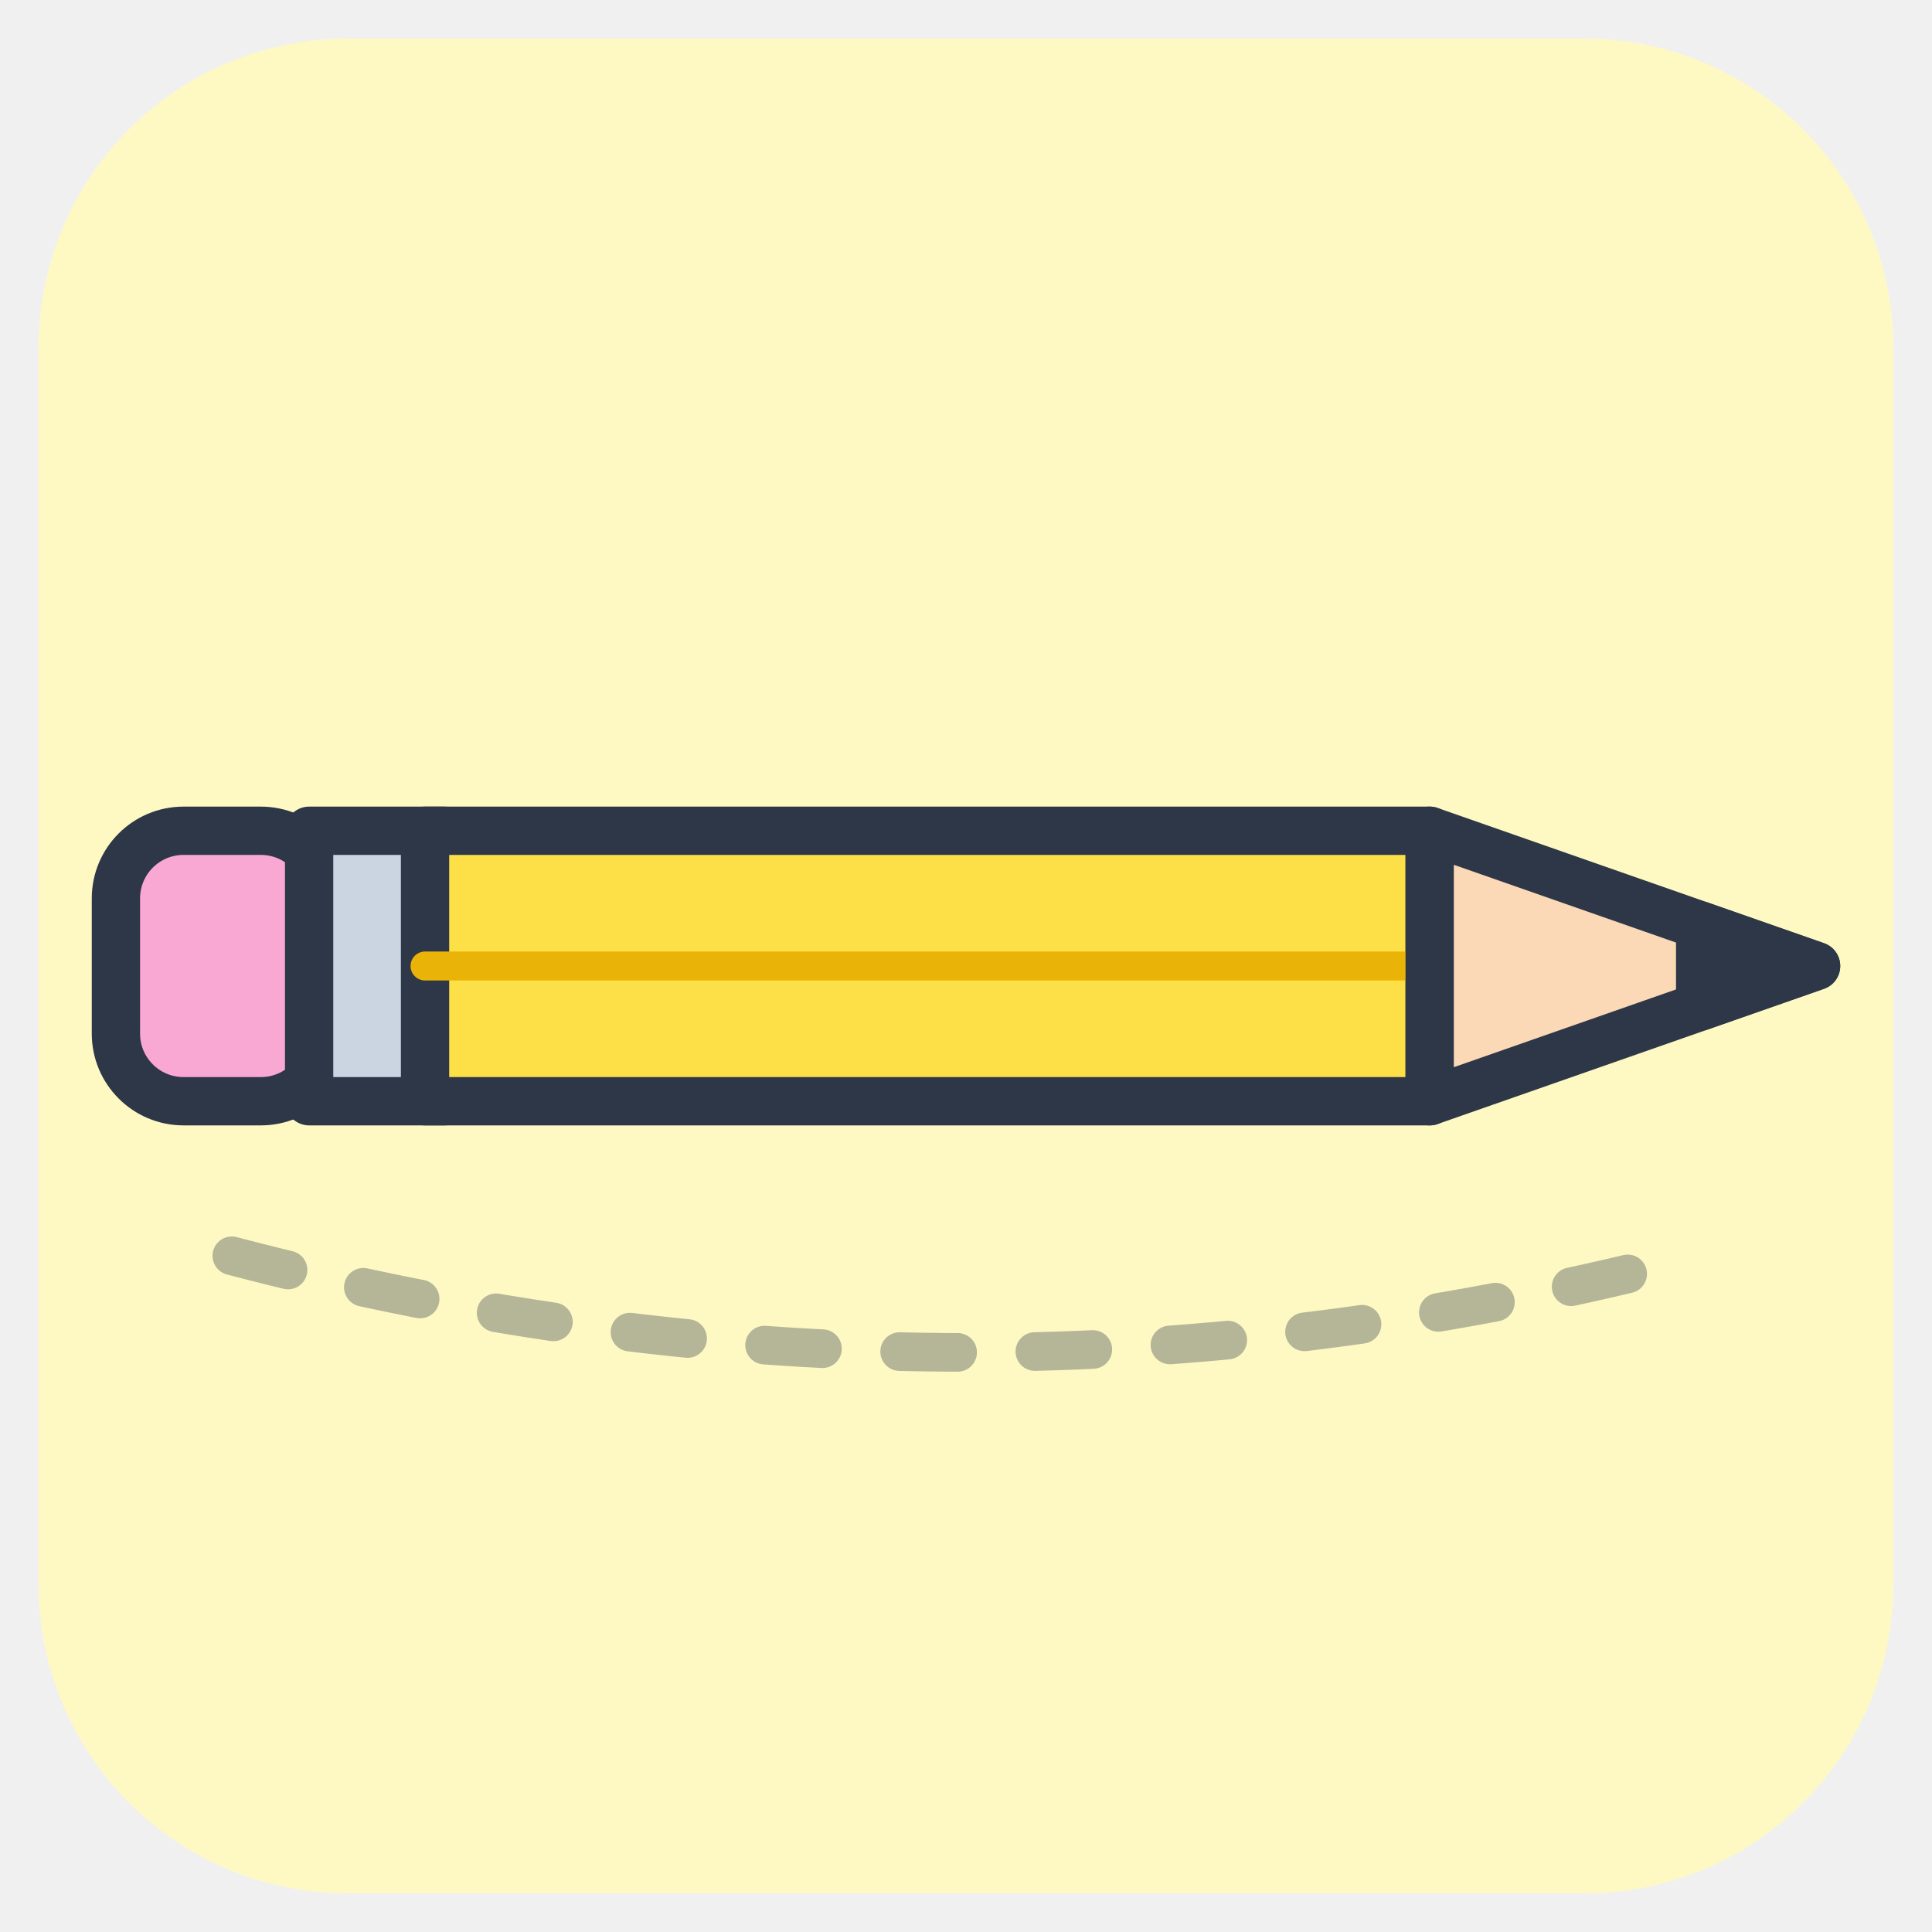
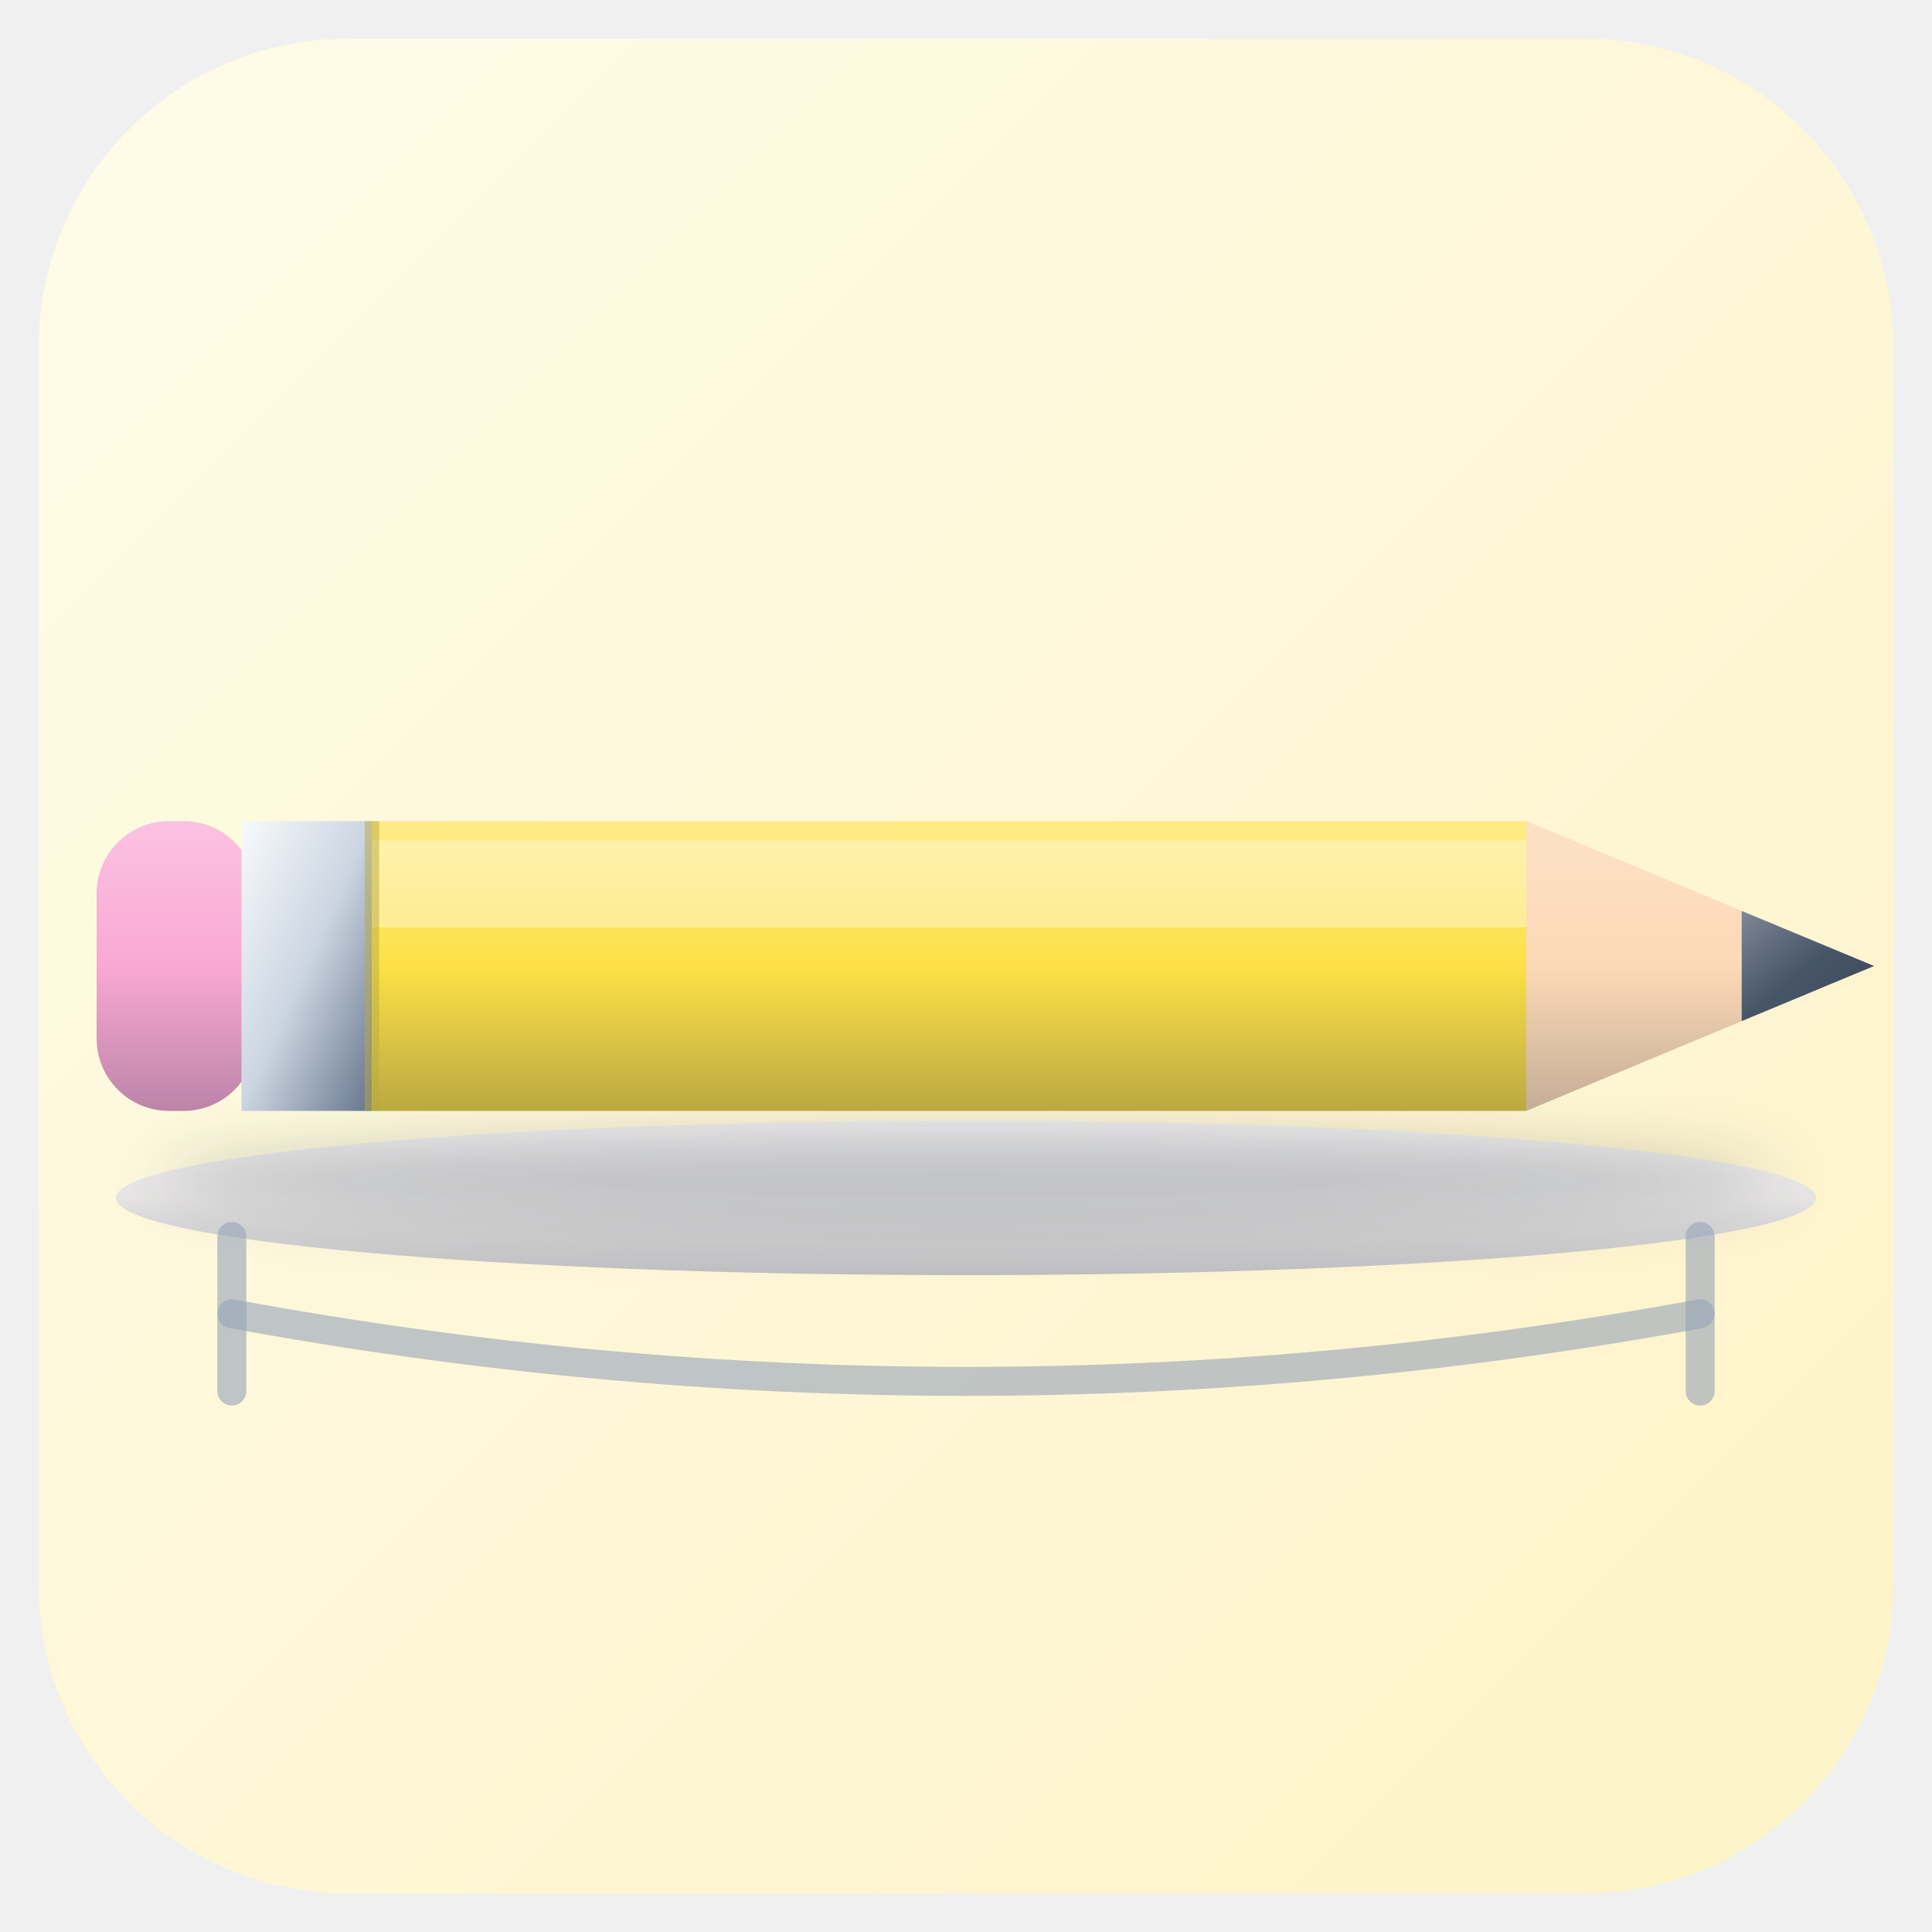
<svg xmlns="http://www.w3.org/2000/svg" viewBox="0 0 200 200" role="img" aria-label="ארוך">
-   <rect x="4" y="4" width="192" height="192" rx="32" fill="#FEF9C3" />
-   <g stroke="#2D3748" stroke-width="5" stroke-linejoin="round" stroke-linecap="round">
-     <rect x="12" y="86" width="22" height="28" rx="7" fill="#F9A8D4" />
-     <rect x="32" y="86" width="14" height="28" fill="#CBD5E1" />
-     <rect x="44" y="86" width="104" height="28" fill="#FDE047" />
-     <path d="M44 100 H148" stroke="#EAB308" stroke-width="3" />
-     <path d="M148 86 L148 114 L188 100 Z" fill="#FCD9B6" />
-     <path d="M176 95.8 L176 104.2 L188 100 Z" fill="#2D3748" />
-     <path d="M24 130 Q100 150 176 130" fill="none" stroke="#2D3748" stroke-width="4" stroke-dasharray="6 8" opacity="0.35" />
+   <defs>
+     <linearGradient id="long-short-word-g0" x1="0" y1="0" x2="1" y2="1">
+       <stop offset="0" stop-color="#FEFCE8" />
+       <stop offset="1" stop-color="#FEF3C7" />
+     </linearGradient>
+     <linearGradient id="long-short-word-g1" x1="0" y1="0" x2="0" y2="1">
+       <stop offset="0" stop-color="#f1efef" />
+       <stop offset=".5" stop-color="#E7E5E4" />
+       <stop offset="1" stop-color="#bfbfc1" />
+     </linearGradient>
+     <linearGradient id="long-short-word-g2" x1="0" y1="0" x2="0" y2="1">
+       <stop offset="0" stop-color="#fbc2e1" />
+       <stop offset=".5" stop-color="#F9A8D4" />
+       <stop offset="1" stop-color="#bc84a8" />
+     </linearGradient>
+     <linearGradient id="long-short-word-g3" x1="0" y1="0" x2="1" y2="1">
+       <stop offset="0" stop-color="#F8FAFC" />
+       <stop offset="0.5" stop-color="#CBD5E1" />
+       <stop offset="1" stop-color="#64748B" />
+     </linearGradient>
+     <linearGradient id="long-short-word-g4" x1="0" y1="0" x2="0" y2="1">
+       <stop offset="0" stop-color="#feeb87" />
+       <stop offset=".5" stop-color="#FDE047" />
+       <stop offset="1" stop-color="#baa942" />
+     </linearGradient>
+     <linearGradient id="long-short-word-g5" x1="0" y1="0" x2="0" y2="1">
+       <stop offset="0" stop-color="#fde1c5" />
+       <stop offset=".5" stop-color="#FCD9B6" />
+       <stop offset="1" stop-color="#c5ad96" />
+     </linearGradient>
+     <linearGradient id="long-short-word-g6" x1="0" y1="0" x2="1" y2="1">
+       <stop offset="0" stop-color="#7e8896" />
+       <stop offset=".5" stop-color="#475569" />
+       <stop offset="1" stop-color="#3c495b" />
+     </linearGradient>
+     <filter id="long-short-word-blur" x="-30%" y="-60%" width="160%" height="220%">
+       <feGaussianBlur stdDeviation="3" />
+     </filter>
+   </defs>
+   <rect x="4" y="4" width="192" height="192" rx="32" fill="url(#long-short-word-g0)" />
+   <ellipse cx="100" cy="124" rx="88" ry="8" fill="url(#long-short-word-g1)" />
+   <ellipse cx="100" cy="122" rx="84" ry="5" fill="#1E293B" opacity="0.2" filter="url(#long-short-word-blur)" />
+   <g transform="translate(10 100)">
+     <rect x="0" y="-15" width="16.5" height="30" rx="7.5" fill="url(#long-short-word-g2)" />
+     <rect x="15" y="-15" width="13.5" height="30" fill="url(#long-short-word-g3)" />
+     <rect x="28.5" y="-15" width="119.5" height="30" fill="url(#long-short-word-g4)" />
+     <rect x="28.5" y="-13" width="119.5" height="9" fill="#fff" opacity=".35" />
+     <path d="M28.5 -15 V15" stroke="#baa942" stroke-width="1.5" opacity=".5" />
+     <path d="M148 -15 L184 0 L148 15Z" fill="url(#long-short-word-g5)" />
+     <path d="M170.3 -5.7 L184 0 L170.3 5.7Z" fill="url(#long-short-word-g6)" />
  </g>
+   <path d="M24 136 Q100 150 176 136" fill="none" stroke="#94A3B8" stroke-width="3" stroke-linecap="round" stroke-linejoin="round" opacity="0.6" />
+   <path d="M24 128 V144 M176 128 V144" fill="none" stroke="#94A3B8" stroke-width="3" stroke-linecap="round" stroke-linejoin="round" opacity="0.6" />
</svg>
